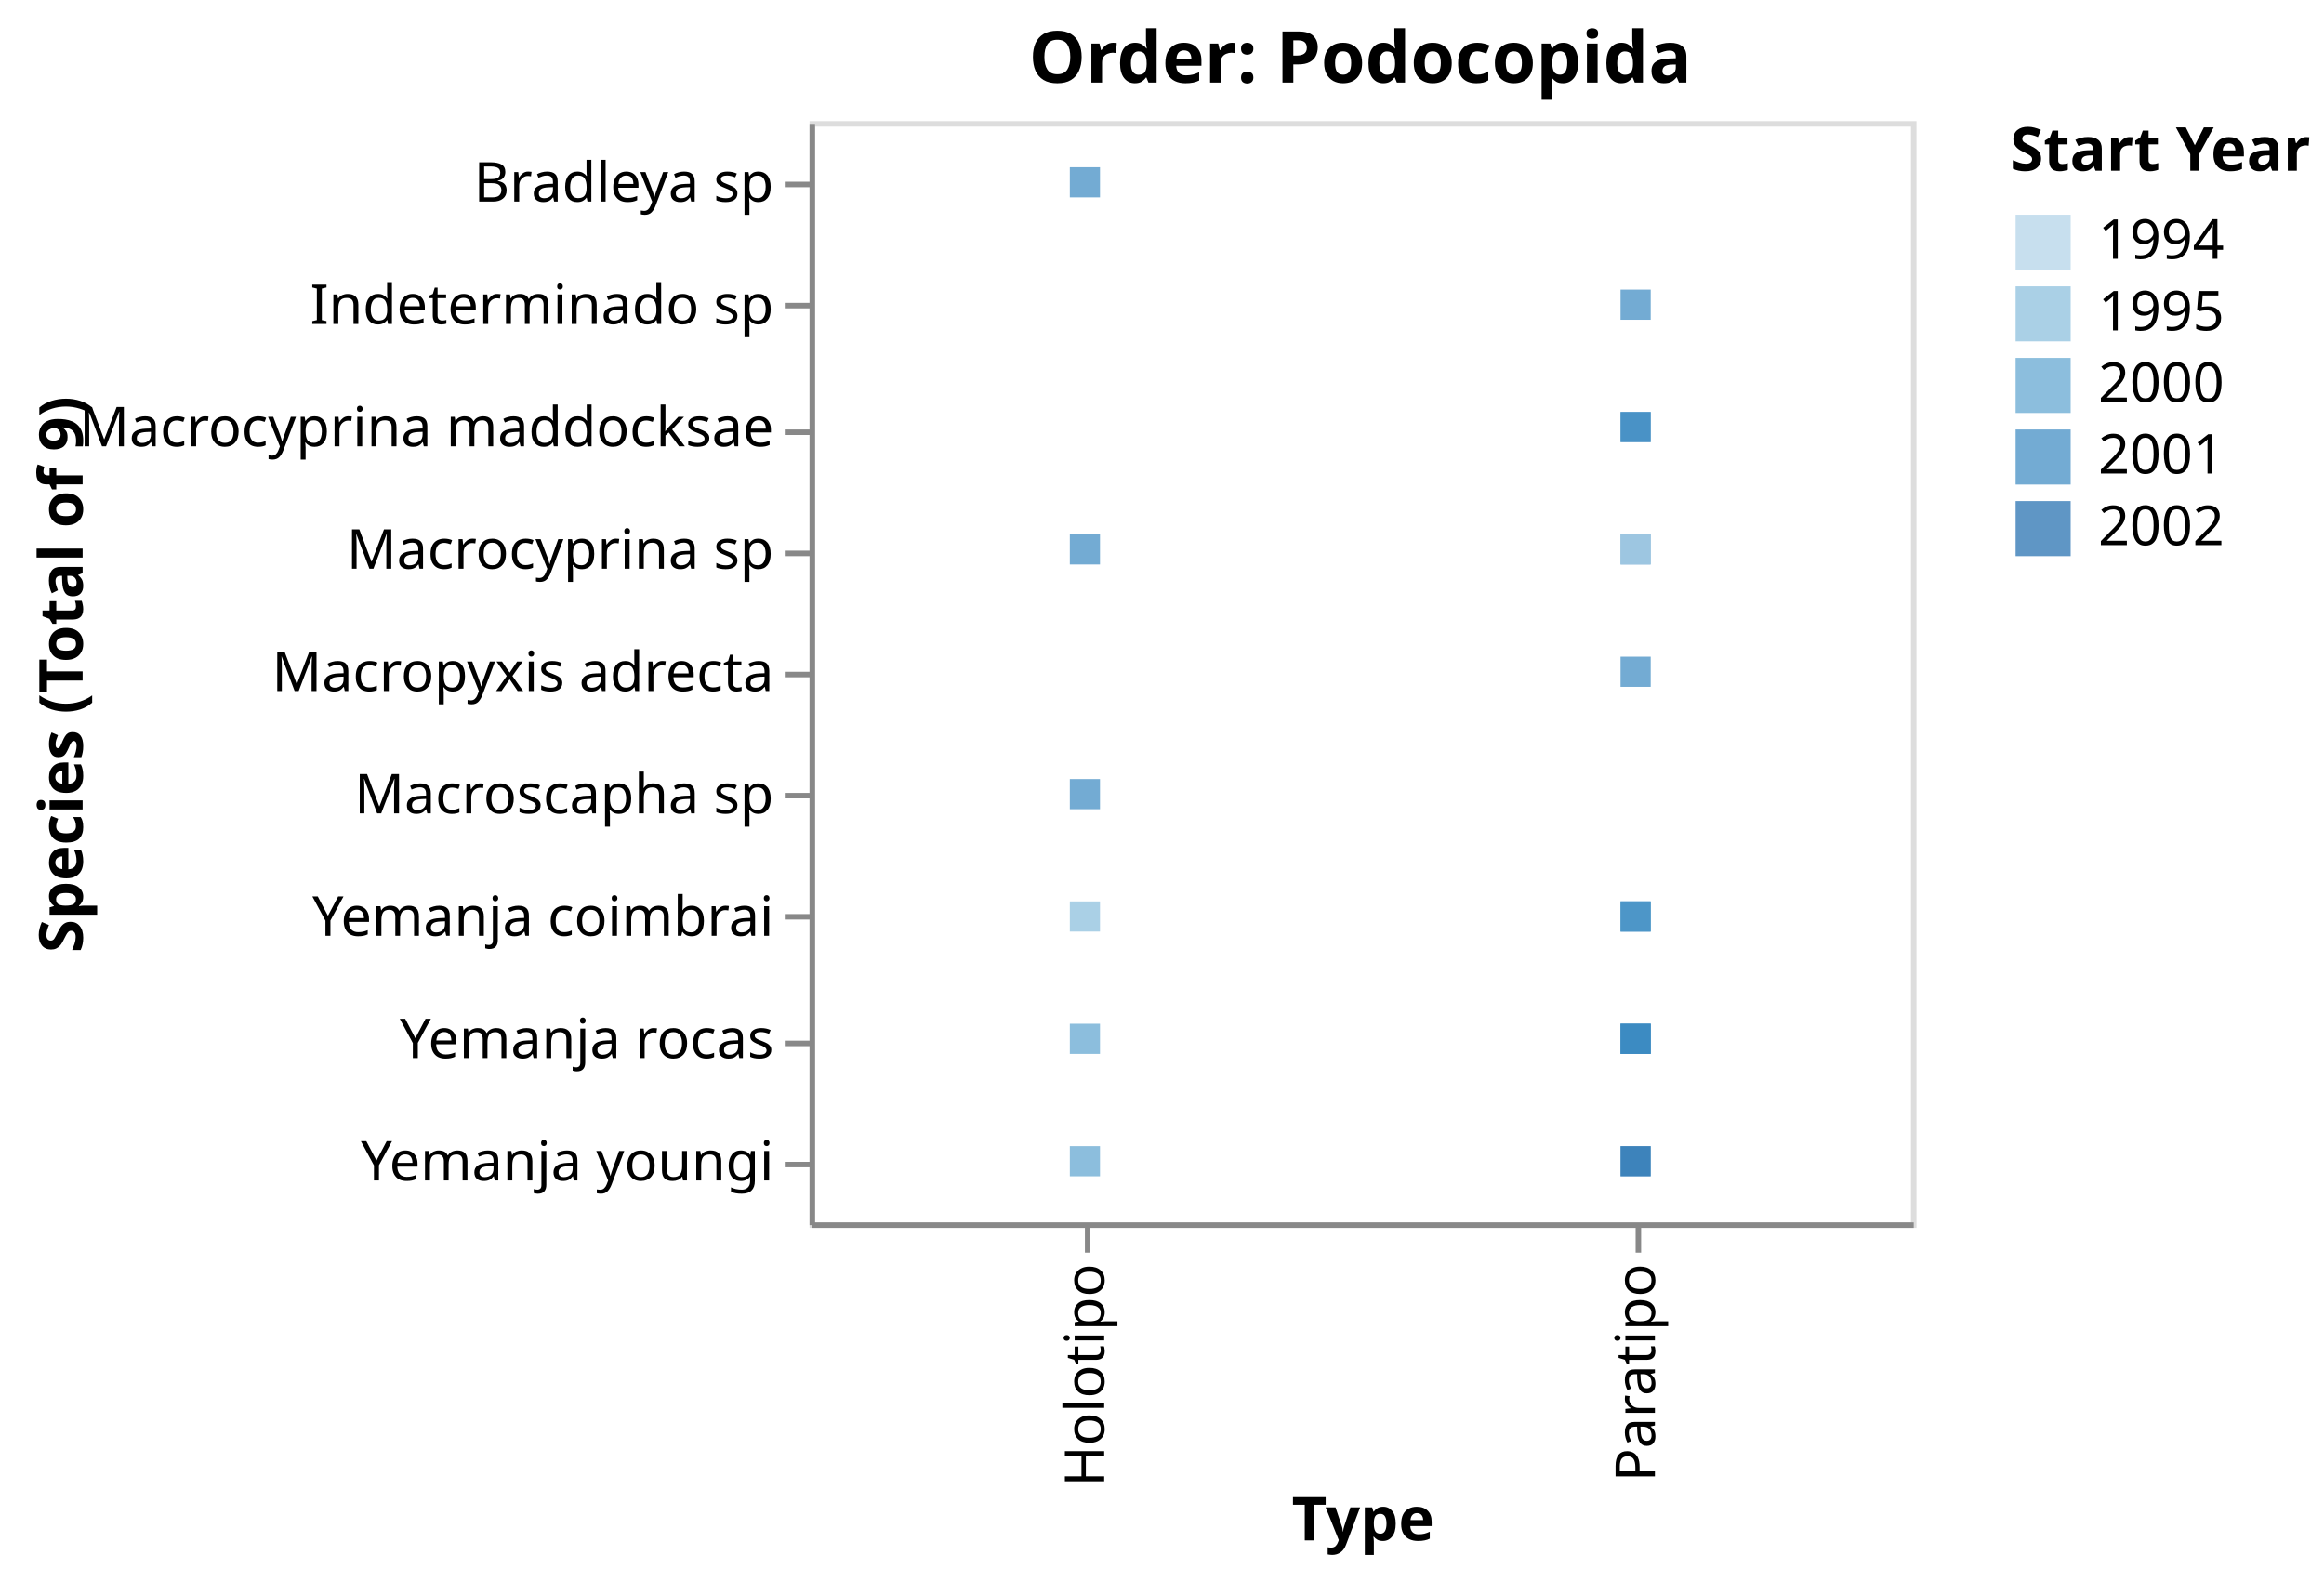
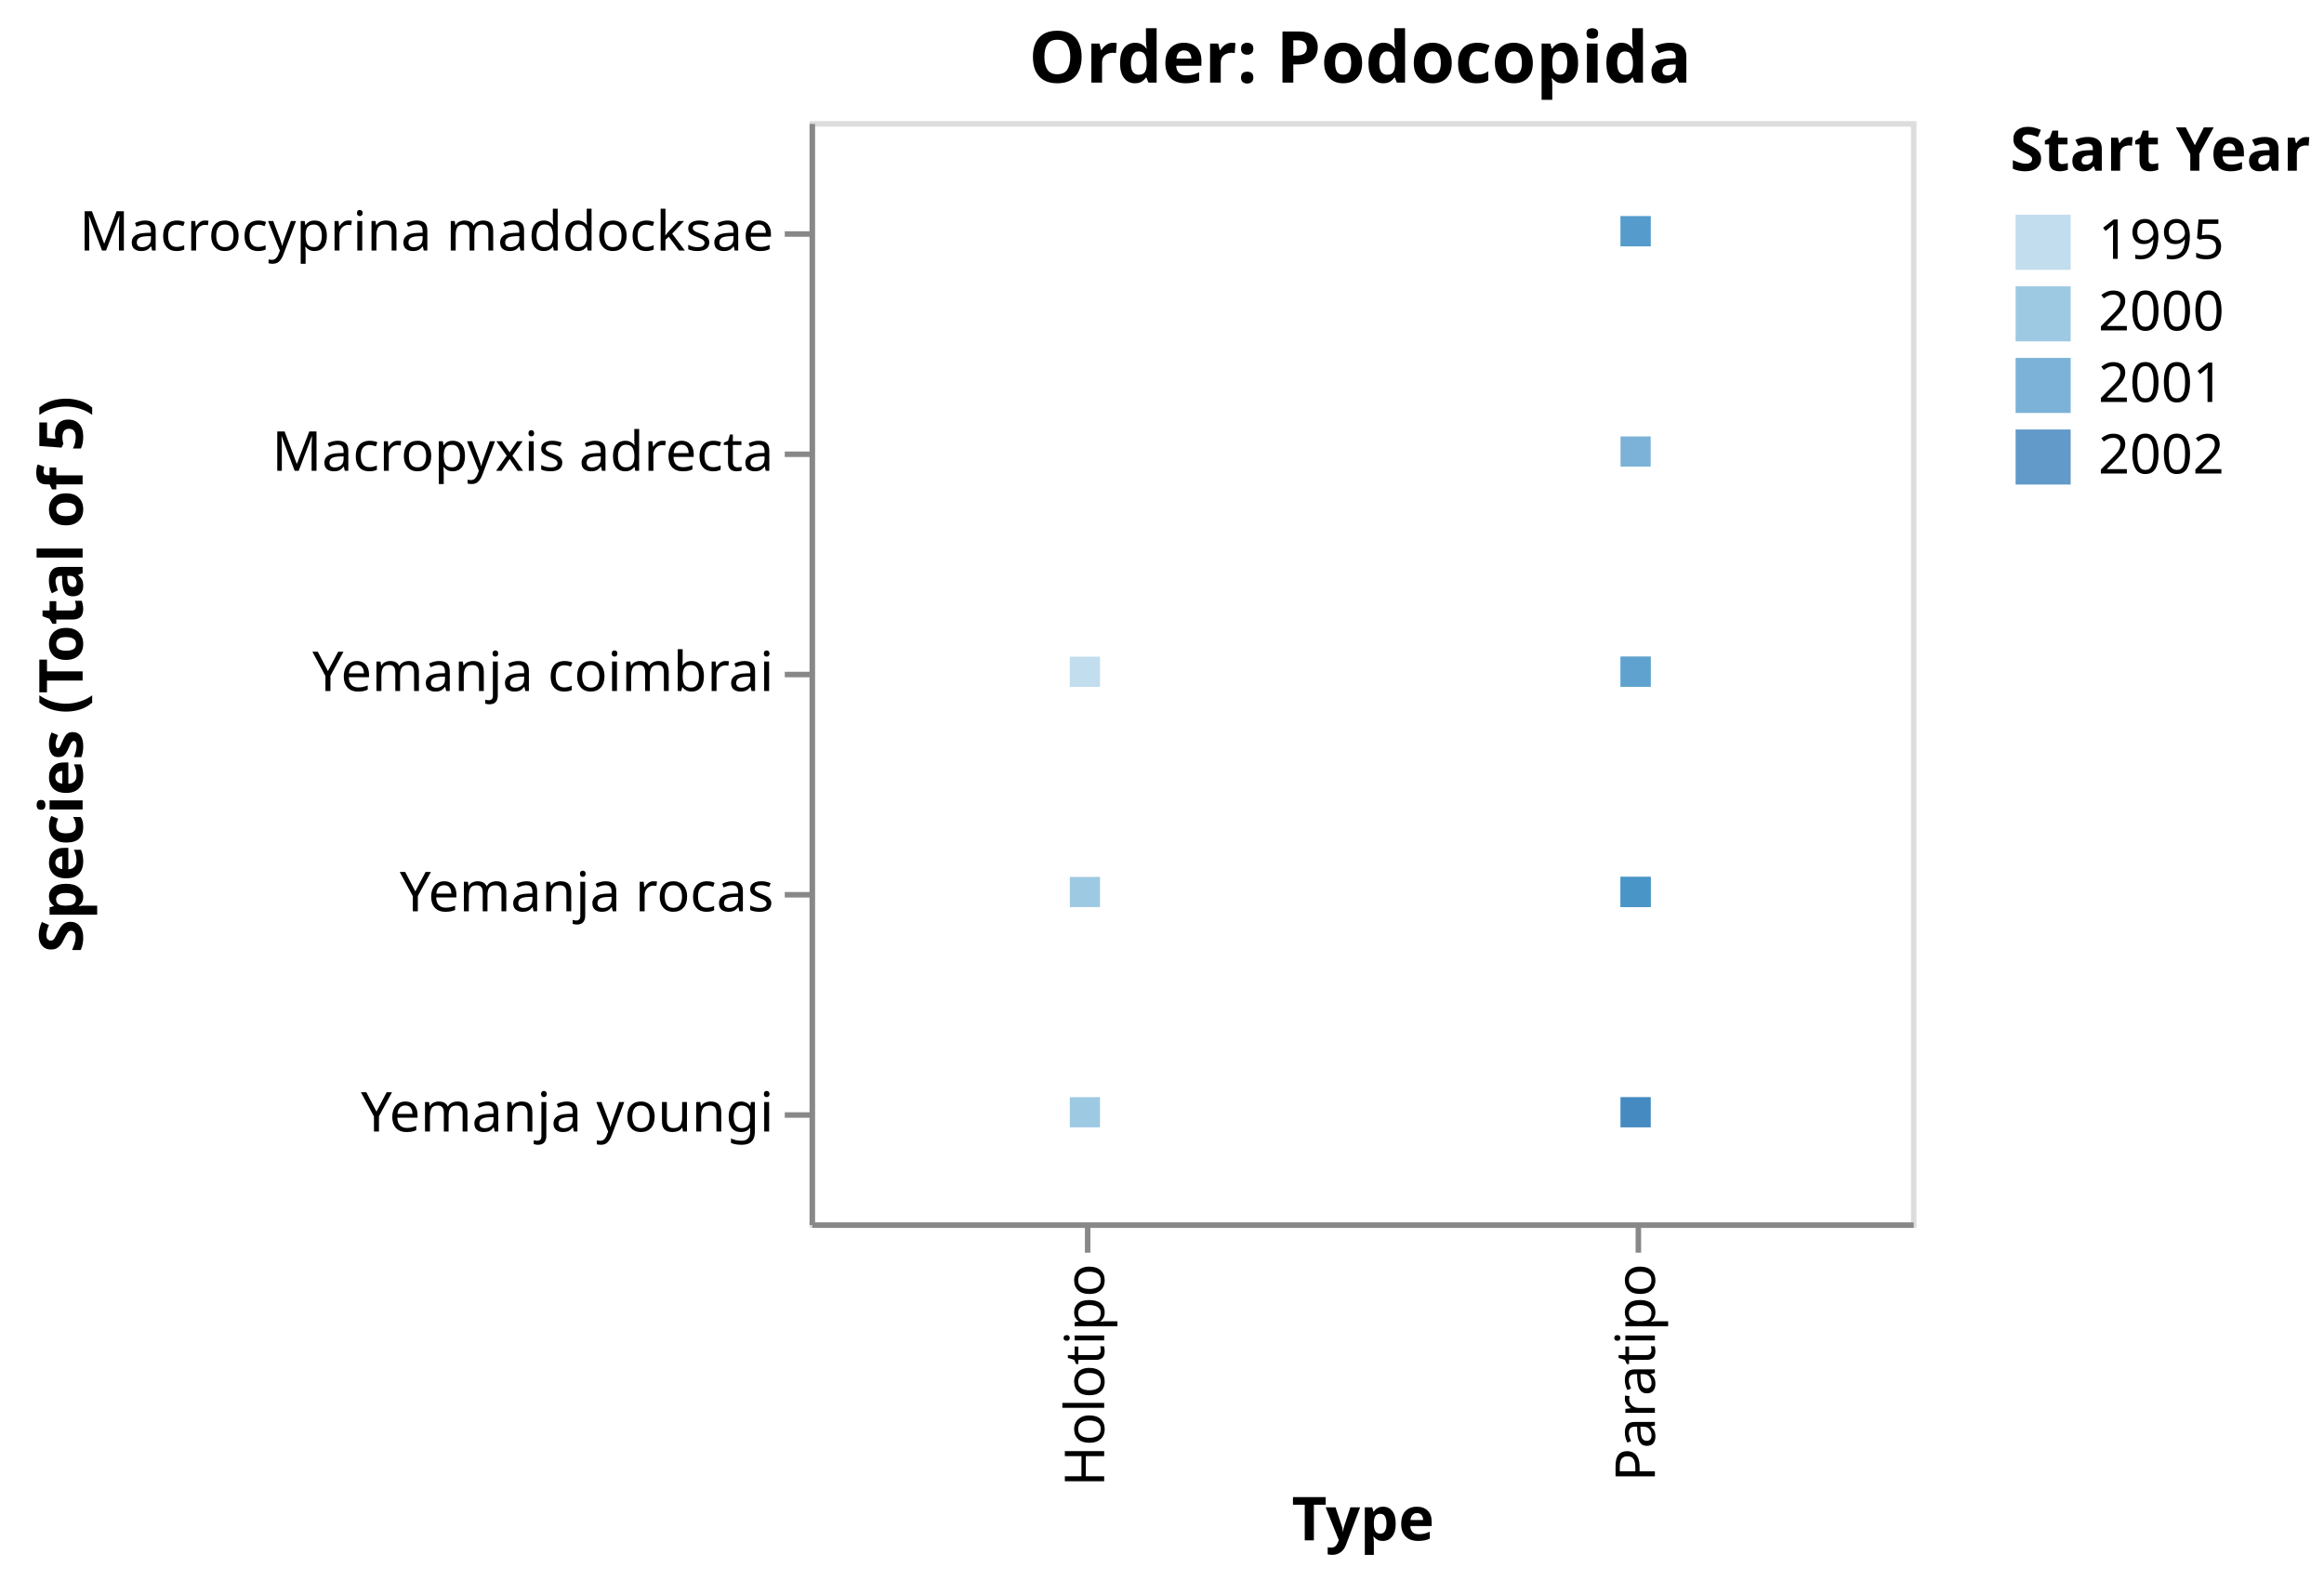
<svg xmlns="http://www.w3.org/2000/svg" class="marks" width="422" height="287" viewBox="0 0 422 287" version="1.1">
  <g transform="translate(147,22)">
    <g class="mark-group role-frame root">
      <g transform="translate(0,0)">
        <path class="background" d="M0.5,0.5h200v200h-200Z" style="fill: none; stroke: #ddd;" />
        <g>
          <g class="mark-symbol role-mark marks">
-             <path transform="translate(50,188.8889)" d="M-2.739,-2.739h5.477v5.477h-5.477Z" style="fill: rgb(91, 163, 207); stroke-width: 2; opacity: 0.7;" />
-             <path transform="translate(50,166.6667)" d="M-2.739,-2.739h5.477v5.477h-5.477Z" style="fill: rgb(91, 163, 207); stroke-width: 2; opacity: 0.7;" />
-             <path transform="translate(150,166.6667)" d="M-2.739,-2.739h5.477v5.477h-5.477Z" style="fill: rgb(91, 163, 207); stroke-width: 2; opacity: 0.7;" />
-             <path transform="translate(150,166.6667)" d="M-2.739,-2.739h5.477v5.477h-5.477Z" style="fill: rgb(91, 163, 207); stroke-width: 2; opacity: 0.7;" />
-             <path transform="translate(150,166.6667)" d="M-2.739,-2.739h5.477v5.477h-5.477Z" style="fill: rgb(56, 135, 192); stroke-width: 2; opacity: 0.7;" />
-             <path transform="translate(50,144.4444)" d="M-2.739,-2.739h5.477v5.477h-5.477Z" style="fill: rgb(134, 188, 220); stroke-width: 2; opacity: 0.7;" />
-             <path transform="translate(150,144.4444)" d="M-2.739,-2.739h5.477v5.477h-5.477Z" style="fill: rgb(134, 188, 220); stroke-width: 2; opacity: 0.7;" />
-             <path transform="translate(150,144.4444)" d="M-2.739,-2.739h5.477v5.477h-5.477Z" style="fill: rgb(91, 163, 207); stroke-width: 2; opacity: 0.7;" />
-             <path transform="translate(150,144.4444)" d="M-2.739,-2.739h5.477v5.477h-5.477Z" style="fill: rgb(134, 188, 220); stroke-width: 2; opacity: 0.7;" />
-             <path transform="translate(150,188.8889)" d="M-2.739,-2.739h5.477v5.477h-5.477Z" style="fill: rgb(91, 163, 207); stroke-width: 2; opacity: 0.7;" />
-             <path transform="translate(150,166.6667)" d="M-2.739,-2.739h5.477v5.477h-5.477Z" style="fill: rgb(56, 135, 192); stroke-width: 2; opacity: 0.7;" />
-             <path transform="translate(150,144.4444)" d="M-2.739,-2.739h5.477v5.477h-5.477Z" style="fill: rgb(56, 135, 192); stroke-width: 2; opacity: 0.7;" />
-             <path transform="translate(150,77.77778)" d="M-2.739,-2.739h5.477v5.477h-5.477Z" style="fill: rgb(56, 135, 192); stroke-width: 2; opacity: 0.7;" />
-             <path transform="translate(150,188.8889)" d="M-2.739,-2.739h5.477v5.477h-5.477Z" style="fill: rgb(27, 105, 173); stroke-width: 2; opacity: 0.7;" />
-             <path transform="translate(150,33.33333)" d="M-2.739,-2.739h5.477v5.477h-5.477Z" style="fill: rgb(56, 135, 192); stroke-width: 2; opacity: 0.7;" />
-             <path transform="translate(150,55.55556)" d="M-2.739,-2.739h5.477v5.477h-5.477Z" style="fill: rgb(56, 135, 192); stroke-width: 2; opacity: 0.7;" />
-             <path transform="translate(150,55.55556)" d="M-2.739,-2.739h5.477v5.477h-5.477Z" style="fill: rgb(56, 135, 192); stroke-width: 2; opacity: 0.7;" />
-             <path transform="translate(50,77.77778)" d="M-2.739,-2.739h5.477v5.477h-5.477Z" style="fill: rgb(56, 135, 192); stroke-width: 2; opacity: 0.7;" />
-             <path transform="translate(150,77.77778)" d="M-2.739,-2.739h5.477v5.477h-5.477Z" style="fill: rgb(175, 209, 231); stroke-width: 2; opacity: 0.7;" />
-             <path transform="translate(150,100)" d="M-2.739,-2.739h5.477v5.477h-5.477Z" style="fill: rgb(56, 135, 192); stroke-width: 2; opacity: 0.7;" />
-             <path transform="translate(50,122.2222)" d="M-2.739,-2.739h5.477v5.477h-5.477Z" style="fill: rgb(56, 135, 192); stroke-width: 2; opacity: 0.7;" />
-             <path transform="translate(50,11.11111)" d="M-2.739,-2.739h5.477v5.477h-5.477Z" style="fill: rgb(56, 135, 192); stroke-width: 2; opacity: 0.7;" />
+             <path transform="translate(50,180)" d="M-2.739,-2.739h5.477v5.477h-5.477Z" style="fill: rgb(116, 178, 215); stroke-width: 2; opacity: 0.7;" />
+             <path transform="translate(50,140)" d="M-2.739,-2.739h5.477v5.477h-5.477Z" style="fill: rgb(116, 178, 215); stroke-width: 2; opacity: 0.7;" />
+             <path transform="translate(150,140)" d="M-2.739,-2.739h5.477v5.477h-5.477Z" style="fill: rgb(116, 178, 215); stroke-width: 2; opacity: 0.7;" />
+             <path transform="translate(150,140)" d="M-2.739,-2.739h5.477v5.477h-5.477Z" style="fill: rgb(116, 178, 215); stroke-width: 2; opacity: 0.7;" />
+             <path transform="translate(150,140)" d="M-2.739,-2.739h5.477v5.477h-5.477Z" style="fill: rgb(69, 146, 198); stroke-width: 2; opacity: 0.7;" />
+             <path transform="translate(50,100)" d="M-2.739,-2.739h5.477v5.477h-5.477Z" style="fill: rgb(168, 206, 229); stroke-width: 2; opacity: 0.7;" />
+             <path transform="translate(150,100)" d="M-2.739,-2.739h5.477v5.477h-5.477Z" style="fill: rgb(168, 206, 229); stroke-width: 2; opacity: 0.7;" />
+             <path transform="translate(150,100)" d="M-2.739,-2.739h5.477v5.477h-5.477Z" style="fill: rgb(116, 178, 215); stroke-width: 2; opacity: 0.7;" />
+             <path transform="translate(150,100)" d="M-2.739,-2.739h5.477v5.477h-5.477Z" style="fill: rgb(168, 206, 229); stroke-width: 2; opacity: 0.7;" />
+             <path transform="translate(150,180)" d="M-2.739,-2.739h5.477v5.477h-5.477Z" style="fill: rgb(116, 178, 215); stroke-width: 2; opacity: 0.7;" />
+             <path transform="translate(150,140)" d="M-2.739,-2.739h5.477v5.477h-5.477Z" style="fill: rgb(69, 146, 198); stroke-width: 2; opacity: 0.7;" />
+             <path transform="translate(150,100)" d="M-2.739,-2.739h5.477v5.477h-5.477Z" style="fill: rgb(69, 146, 198); stroke-width: 2; opacity: 0.7;" />
+             <path transform="translate(150,180)" d="M-2.739,-2.739h5.477v5.477h-5.477Z" style="fill: rgb(32, 111, 178); stroke-width: 2; opacity: 0.7;" />
+             <path transform="translate(150,20)" d="M-2.739,-2.739h5.477v5.477h-5.477Z" style="fill: rgb(69, 146, 198); stroke-width: 2; opacity: 0.7;" />
+             <path transform="translate(150,20)" d="M-2.739,-2.739h5.477v5.477h-5.477Z" style="fill: rgb(69, 146, 198); stroke-width: 2; opacity: 0.7;" />
+             <path transform="translate(150,60)" d="M-2.739,-2.739h5.477v5.477h-5.477Z" style="fill: rgb(69, 146, 198); stroke-width: 2; opacity: 0.7;" />
          </g>
          <g class="mark-group role-legend">
            <g transform="translate(218,0)">
-               <path class="background" d="M0,0h52v79h-52Z" style="pointer-events: none; fill: none;" />
+               <path class="background" d="M0,0h52v66h-52Z" style="pointer-events: none; fill: none;" />
              <g>
                <g class="mark-group role-legend-entry">
                  <g transform="translate(0,16)">
                    <path class="background" d="M0,0h0v0h0Z" style="pointer-events: none; fill: none;" />
                    <g>
                      <g class="mark-group role-scope">
                        <g transform="translate(0,0)">
                          <path class="background" d="M0,0h38.246v11h-38.246Z" style="pointer-events: none; fill: none; opacity: 1;" />
                          <g>
                            <g class="mark-symbol role-legend-symbol" style="pointer-events: none;">
-                               <path transform="translate(6,6)" d="M-5,-5h10v10h-10Z" style="fill: rgb(175, 209, 231); stroke-width: 1.5; opacity: 0.7;" />
+                               <path transform="translate(6,6)" d="M-5,-5h10v10h-10Z" style="fill: rgb(168, 206, 229); stroke-width: 1.5; opacity: 0.7;" />
                            </g>
                            <g class="mark-text role-legend-label" style="pointer-events: none;">
-                               <text text-anchor="start" transform="translate(16,9)" style="font-family: sans-serif; font-size: 10px; fill: #000; opacity: 1;">1994</text>
+                               <text text-anchor="start" transform="translate(16,9)" style="font-family: sans-serif; font-size: 10px; fill: #000; opacity: 1;">1995</text>
                            </g>
                          </g>
                          <path class="foreground" d="" style="pointer-events: none; display: none; fill: none;" />
                        </g>
                        <g transform="translate(0,13)">
                          <path class="background" d="M0,0h38.246v11h-38.246Z" style="pointer-events: none; fill: none; opacity: 1;" />
                          <g>
                            <g class="mark-symbol role-legend-symbol" style="pointer-events: none;">
-                               <path transform="translate(6,6)" d="M-5,-5h10v10h-10Z" style="fill: rgb(134, 188, 220); stroke-width: 1.5; opacity: 0.7;" />
+                               <path transform="translate(6,6)" d="M-5,-5h10v10h-10Z" style="fill: rgb(116, 178, 215); stroke-width: 1.5; opacity: 0.7;" />
                            </g>
                            <g class="mark-text role-legend-label" style="pointer-events: none;">
-                               <text text-anchor="start" transform="translate(16,9)" style="font-family: sans-serif; font-size: 10px; fill: #000; opacity: 1;">1995</text>
+                               <text text-anchor="start" transform="translate(16,9)" style="font-family: sans-serif; font-size: 10px; fill: #000; opacity: 1;">2000</text>
                            </g>
                          </g>
                          <path class="foreground" d="" style="pointer-events: none; display: none; fill: none;" />
                        </g>
                        <g transform="translate(0,26)">
                          <path class="background" d="M0,0h38.246v11h-38.246Z" style="pointer-events: none; fill: none; opacity: 1;" />
                          <g>
                            <g class="mark-symbol role-legend-symbol" style="pointer-events: none;">
-                               <path transform="translate(6,6)" d="M-5,-5h10v10h-10Z" style="fill: rgb(91, 163, 207); stroke-width: 1.5; opacity: 0.7;" />
+                               <path transform="translate(6,6)" d="M-5,-5h10v10h-10Z" style="fill: rgb(69, 146, 198); stroke-width: 1.5; opacity: 0.7;" />
                            </g>
                            <g class="mark-text role-legend-label" style="pointer-events: none;">
-                               <text text-anchor="start" transform="translate(16,9)" style="font-family: sans-serif; font-size: 10px; fill: #000; opacity: 1;">2000</text>
+                               <text text-anchor="start" transform="translate(16,9)" style="font-family: sans-serif; font-size: 10px; fill: #000; opacity: 1;">2001</text>
                            </g>
                          </g>
                          <path class="foreground" d="" style="pointer-events: none; display: none; fill: none;" />
                        </g>
                        <g transform="translate(0,39)">
                          <path class="background" d="M0,0h38.246v11h-38.246Z" style="pointer-events: none; fill: none; opacity: 1;" />
                          <g>
                            <g class="mark-symbol role-legend-symbol" style="pointer-events: none;">
-                               <path transform="translate(6,6)" d="M-5,-5h10v10h-10Z" style="fill: rgb(56, 135, 192); stroke-width: 1.5; opacity: 0.7;" />
-                             </g>
-                             <g class="mark-text role-legend-label" style="pointer-events: none;">
-                               <text text-anchor="start" transform="translate(16,9)" style="font-family: sans-serif; font-size: 10px; fill: #000; opacity: 1;">2001</text>
-                             </g>
-                           </g>
-                           <path class="foreground" d="" style="pointer-events: none; display: none; fill: none;" />
-                         </g>
-                         <g transform="translate(0,52)">
-                           <path class="background" d="M0,0h38.246v11h-38.246Z" style="pointer-events: none; fill: none; opacity: 1;" />
-                           <g>
-                             <g class="mark-symbol role-legend-symbol" style="pointer-events: none;">
-                               <path transform="translate(6,6)" d="M-5,-5h10v10h-10Z" style="fill: rgb(27, 105, 173); stroke-width: 1.5; opacity: 0.7;" />
+                               <path transform="translate(6,6)" d="M-5,-5h10v10h-10Z" style="fill: rgb(32, 111, 178); stroke-width: 1.5; opacity: 0.7;" />
                            </g>
                            <g class="mark-text role-legend-label" style="pointer-events: none;">
                              <text text-anchor="start" transform="translate(16,9)" style="font-family: sans-serif; font-size: 10px; fill: #000; opacity: 1;">2002</text>
                            </g>
                          </g>
                          <path class="foreground" d="" style="pointer-events: none; display: none; fill: none;" />
                        </g>
                      </g>
                    </g>
                    <path class="foreground" d="" style="pointer-events: none; display: none; fill: none;" />
                  </g>
                </g>
                <g class="mark-text role-legend-title" style="pointer-events: none;">
                  <text text-anchor="start" transform="translate(0,9)" style="font-family: sans-serif; font-size: 11px; font-weight: bold; fill: #000; opacity: 1;">Start Year</text>
                </g>
              </g>
              <path class="foreground" d="" style="pointer-events: none; display: none; fill: none;" />
            </g>
          </g>
          <g class="mark-group role-title">
            <g transform="translate(100,-17)">
              <path class="background" d="M0,0h0v0h0Z" style="pointer-events: none; fill: none;" />
              <g>
                <g class="mark-text role-title-text" style="pointer-events: none;">
                  <text text-anchor="middle" transform="translate(0,10)" style="font-family: sans-serif; font-size: 13px; font-weight: bold; fill: #000; opacity: 1;">Order: Podocopida</text>
                </g>
              </g>
              <path class="foreground" d="" style="pointer-events: none; display: none; fill: none;" />
            </g>
          </g>
          <g class="mark-group role-axis">
            <g transform="translate(0.5,200.5)">
              <path class="background" d="M0,0h0v0h0Z" style="pointer-events: none; fill: none;" />
              <g>
                <g class="mark-rule role-axis-tick" style="pointer-events: none;">
                  <line transform="translate(50,0)" x2="0" y2="5" style="fill: none; stroke: #888; stroke-width: 1; opacity: 1;" />
                  <line transform="translate(150,0)" x2="0" y2="5" style="fill: none; stroke: #888; stroke-width: 1; opacity: 1;" />
                </g>
                <g class="mark-text role-axis-label" style="pointer-events: none;">
                  <text text-anchor="end" transform="translate(50,7) rotate(270) translate(0,3)" style="font-family: sans-serif; font-size: 10px; fill: #000; opacity: 1;">Holotipo</text>
                  <text text-anchor="end" transform="translate(150,7) rotate(270) translate(0,3)" style="font-family: sans-serif; font-size: 10px; fill: #000; opacity: 1;">Paratipo</text>
                </g>
                <g class="mark-rule role-axis-domain" style="pointer-events: none;">
                  <line transform="translate(0,0)" x2="200" y2="0" style="fill: none; stroke: #888; stroke-width: 1; opacity: 1;" />
                </g>
                <g class="mark-text role-axis-title" style="pointer-events: none;">
                  <text text-anchor="middle" transform="translate(100,57.24609)" style="font-family: sans-serif; font-size: 11px; font-weight: bold; fill: #000; opacity: 1;">Type</text>
                </g>
              </g>
              <path class="foreground" d="" style="pointer-events: none; display: none; fill: none;" />
            </g>
          </g>
          <g class="mark-group role-axis">
            <g transform="translate(0.5,0.5)">
              <path class="background" d="M0,0h0v0h0Z" style="pointer-events: none; fill: none;" />
              <g>
                <g class="mark-rule role-axis-tick" style="pointer-events: none;">
-                   <line transform="translate(0,11)" x2="-5" y2="0" style="fill: none; stroke: #888; stroke-width: 1; opacity: 1;" />
-                   <line transform="translate(0,33)" x2="-5" y2="0" style="fill: none; stroke: #888; stroke-width: 1; opacity: 1;" />
-                   <line transform="translate(0,56)" x2="-5" y2="0" style="fill: none; stroke: #888; stroke-width: 1; opacity: 1;" />
-                   <line transform="translate(0,78)" x2="-5" y2="0" style="fill: none; stroke: #888; stroke-width: 1; opacity: 1;" />
+                   <line transform="translate(0,20)" x2="-5" y2="0" style="fill: none; stroke: #888; stroke-width: 1; opacity: 1;" />
+                   <line transform="translate(0,60)" x2="-5" y2="0" style="fill: none; stroke: #888; stroke-width: 1; opacity: 1;" />
                  <line transform="translate(0,100)" x2="-5" y2="0" style="fill: none; stroke: #888; stroke-width: 1; opacity: 1;" />
-                   <line transform="translate(0,122)" x2="-5" y2="0" style="fill: none; stroke: #888; stroke-width: 1; opacity: 1;" />
-                   <line transform="translate(0,144)" x2="-5" y2="0" style="fill: none; stroke: #888; stroke-width: 1; opacity: 1;" />
-                   <line transform="translate(0,167)" x2="-5" y2="0" style="fill: none; stroke: #888; stroke-width: 1; opacity: 1;" />
-                   <line transform="translate(0,189)" x2="-5" y2="0" style="fill: none; stroke: #888; stroke-width: 1; opacity: 1;" />
+                   <line transform="translate(0,140)" x2="-5" y2="0" style="fill: none; stroke: #888; stroke-width: 1; opacity: 1;" />
+                   <line transform="translate(0,180)" x2="-5" y2="0" style="fill: none; stroke: #888; stroke-width: 1; opacity: 1;" />
                </g>
                <g class="mark-text role-axis-label" style="pointer-events: none;">
-                   <text text-anchor="end" transform="translate(-7,14.11111)" style="font-family: sans-serif; font-size: 10px; fill: #000; opacity: 1;">Bradleya sp</text>
-                   <text text-anchor="end" transform="translate(-7,36.33333)" style="font-family: sans-serif; font-size: 10px; fill: #000; opacity: 1;">Indeterminado sp</text>
-                   <text text-anchor="end" transform="translate(-7,58.55556)" style="font-family: sans-serif; font-size: 10px; fill: #000; opacity: 1;">Macrocyprina maddocksae</text>
-                   <text text-anchor="end" transform="translate(-7,80.77778)" style="font-family: sans-serif; font-size: 10px; fill: #000; opacity: 1;">Macrocyprina sp</text>
-                   <text text-anchor="end" transform="translate(-7,103)" style="font-family: sans-serif; font-size: 10px; fill: #000; opacity: 1;">Macropyxis adrecta</text>
-                   <text text-anchor="end" transform="translate(-7,125.2222)" style="font-family: sans-serif; font-size: 10px; fill: #000; opacity: 1;">Macroscapha sp</text>
-                   <text text-anchor="end" transform="translate(-7,147.4444)" style="font-family: sans-serif; font-size: 10px; fill: #000; opacity: 1;">Yemanja coimbrai</text>
-                   <text text-anchor="end" transform="translate(-7,169.6667)" style="font-family: sans-serif; font-size: 10px; fill: #000; opacity: 1;">Yemanja rocas</text>
-                   <text text-anchor="end" transform="translate(-7,191.8889)" style="font-family: sans-serif; font-size: 10px; fill: #000; opacity: 1;">Yemanja youngi</text>
+                   <text text-anchor="end" transform="translate(-7,23)" style="font-family: sans-serif; font-size: 10px; fill: #000; opacity: 1;">Macrocyprina maddocksae</text>
+                   <text text-anchor="end" transform="translate(-7,63)" style="font-family: sans-serif; font-size: 10px; fill: #000; opacity: 1;">Macropyxis adrecta</text>
+                   <text text-anchor="end" transform="translate(-7,103)" style="font-family: sans-serif; font-size: 10px; fill: #000; opacity: 1;">Yemanja coimbrai</text>
+                   <text text-anchor="end" transform="translate(-7,143)" style="font-family: sans-serif; font-size: 10px; fill: #000; opacity: 1;">Yemanja rocas</text>
+                   <text text-anchor="end" transform="translate(-7,183)" style="font-family: sans-serif; font-size: 10px; fill: #000; opacity: 1;">Yemanja youngi</text>
                </g>
                <g class="mark-rule role-axis-domain" style="pointer-events: none;">
                  <line transform="translate(0,0)" x2="0" y2="200" style="fill: none; stroke: #888; stroke-width: 1; opacity: 1;" />
                </g>
                <g class="mark-text role-axis-title" style="pointer-events: none;">
-                   <text text-anchor="middle" transform="translate(-130.4971,100) rotate(-90) translate(0,-2)" style="font-family: sans-serif; font-size: 11px; font-weight: bold; fill: #000; opacity: 1;">Species (Total of 9)</text>
+                   <text text-anchor="middle" transform="translate(-130.4971,100) rotate(-90) translate(0,-2)" style="font-family: sans-serif; font-size: 11px; font-weight: bold; fill: #000; opacity: 1;">Species (Total of 5)</text>
                </g>
              </g>
              <path class="foreground" d="" style="pointer-events: none; display: none; fill: none;" />
            </g>
          </g>
        </g>
        <path class="foreground" d="" style="display: none; fill: none;" />
      </g>
    </g>
  </g>
</svg>
